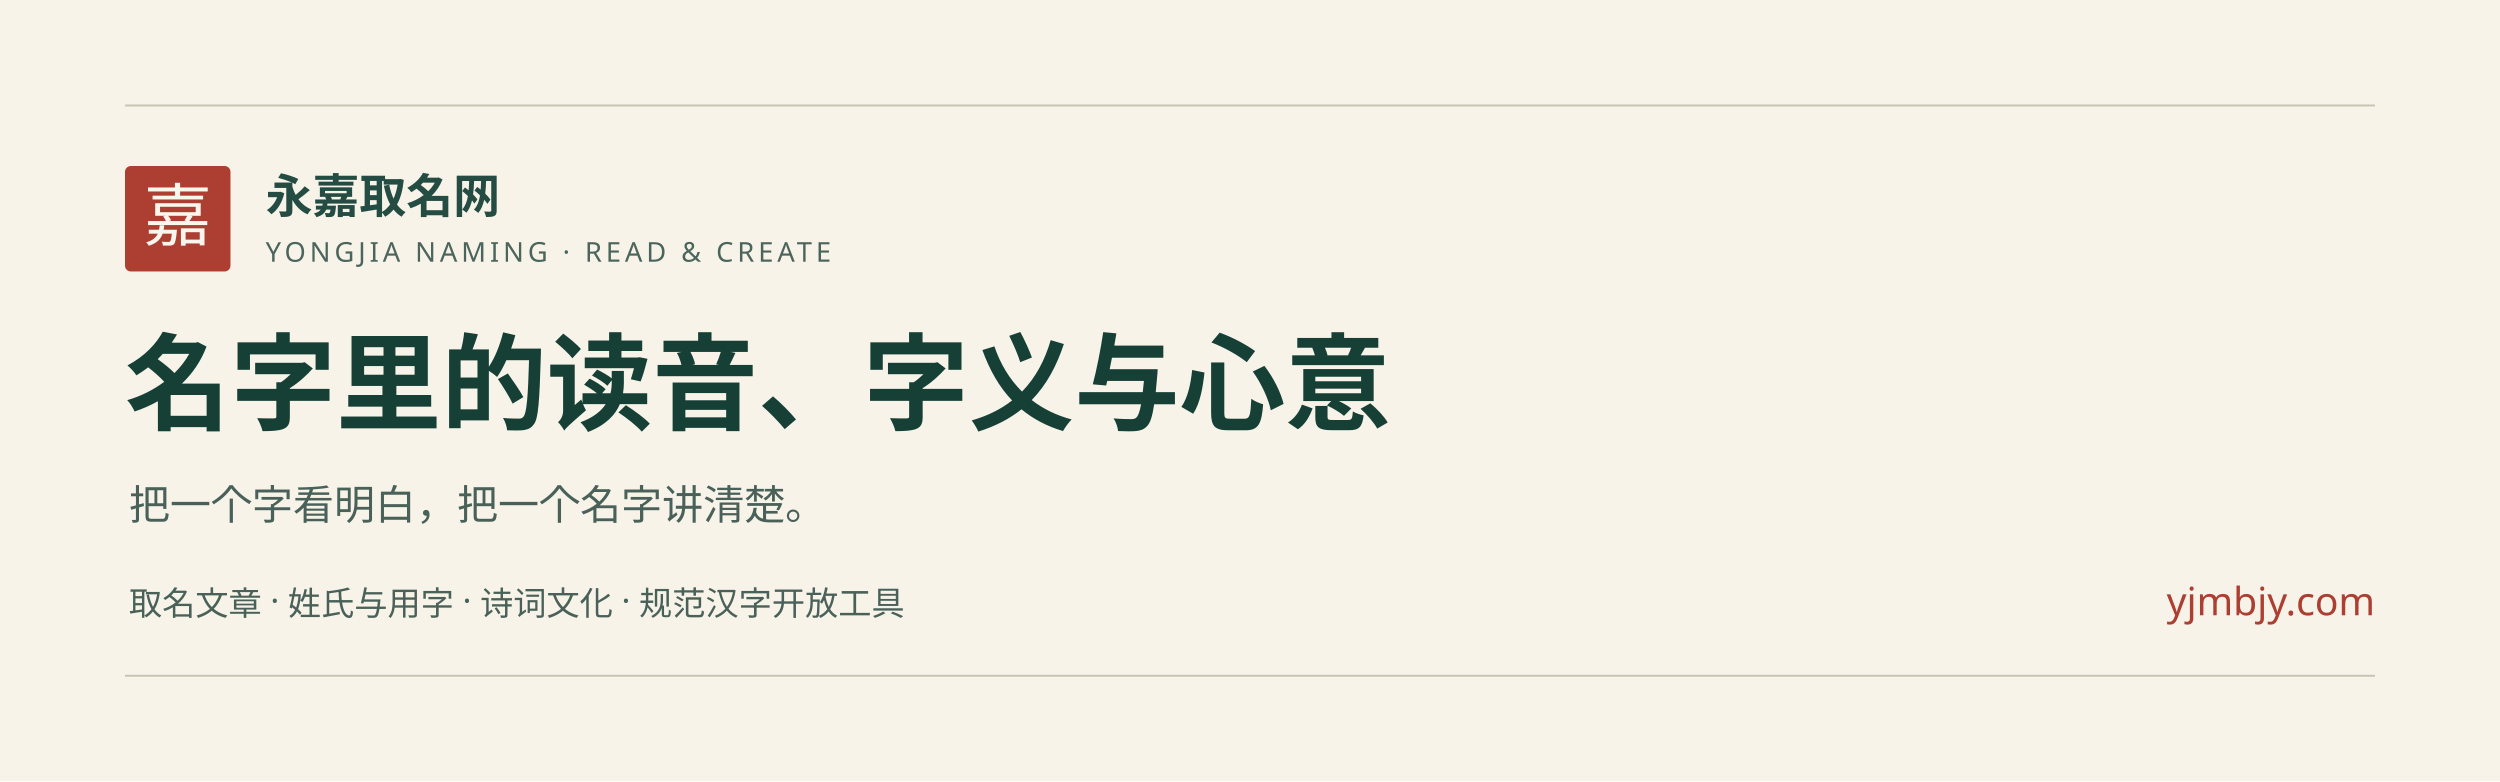
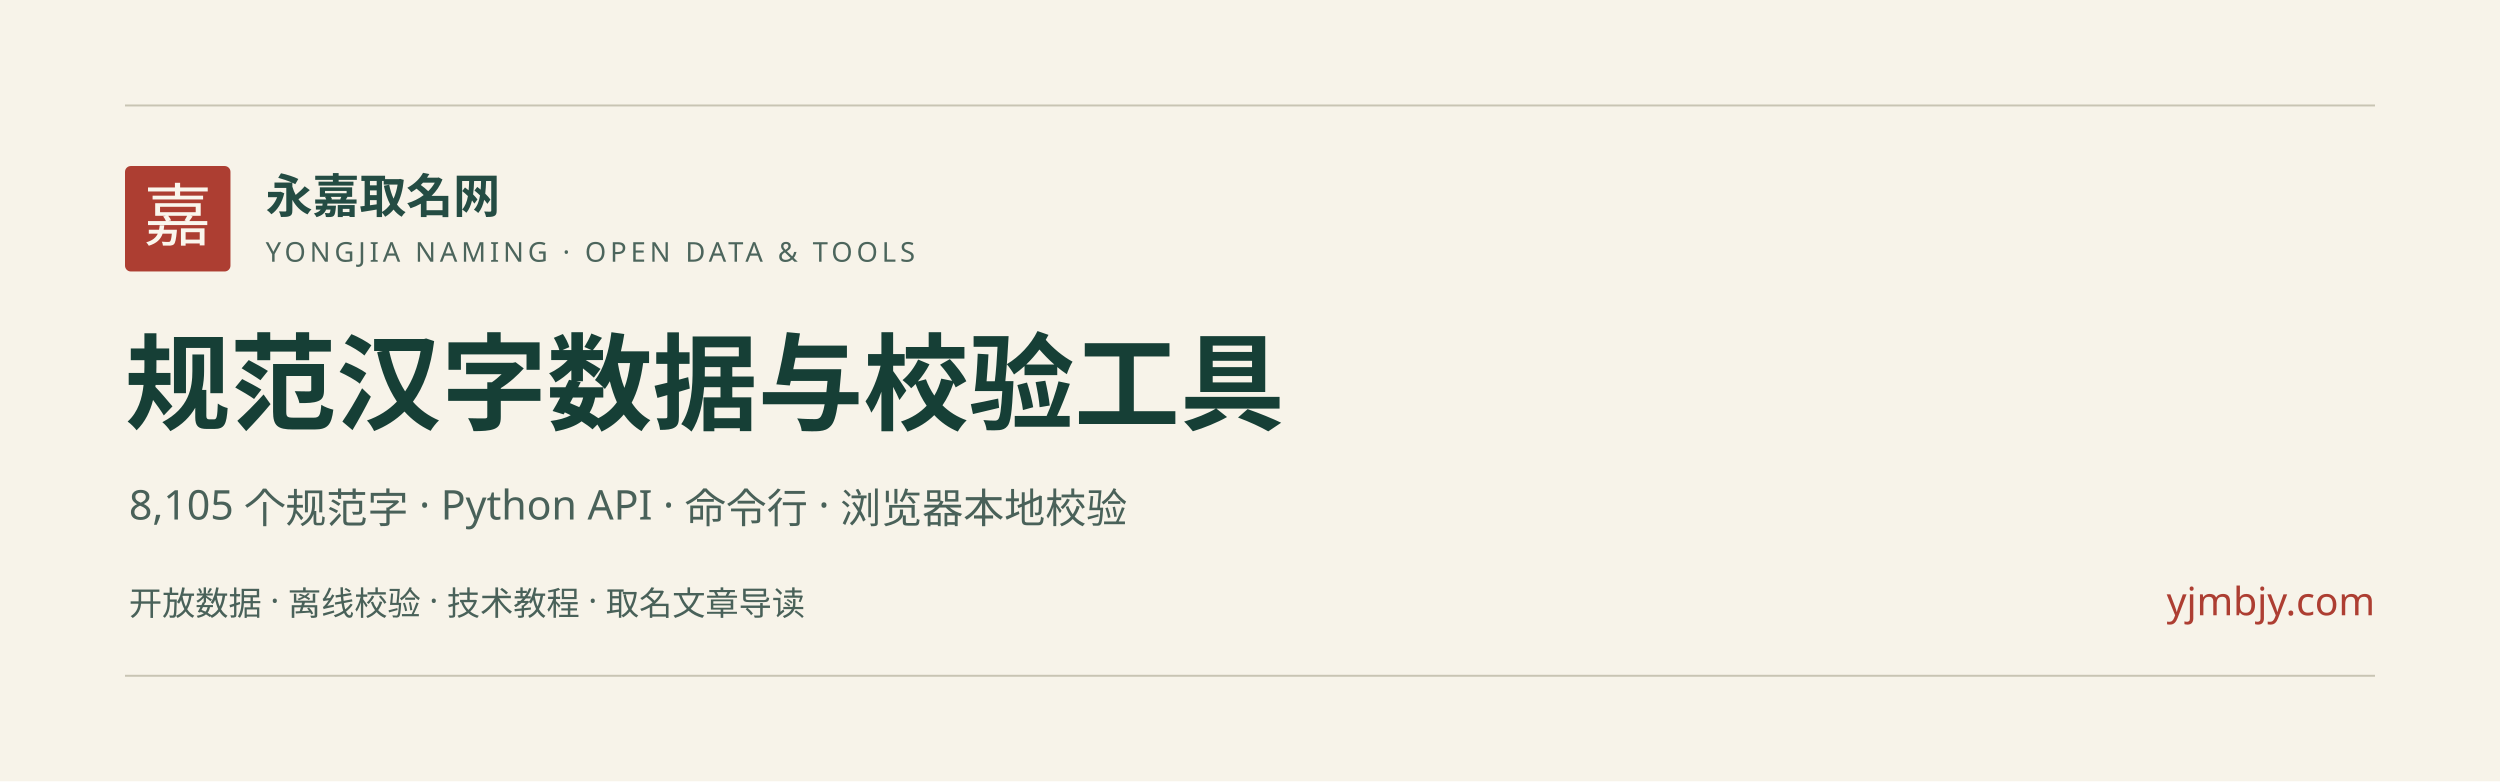
<svg xmlns="http://www.w3.org/2000/svg" width="1280" height="400" viewBox="0 0 1280 400" role="img" aria-labelledby="title desc">
  <rect width="1280" height="400" fill="#f7f3e9" />
  <path d="M64 54H1216M64 346H1216" stroke="#c8c4b3" />
  <rect x="64" y="85" width="54" height="54" rx="3" fill="#ad3e32" />
  <text x="91" y="123" text-anchor="middle" font-size="35" fill="#faf6ed" font-family="serif">嘉</text>
  <text x="136" y="109" fill="#244c43" font-family="serif" font-size="24" font-weight="bold">永嘉取名网</text>
-   <text x="136" y="134" fill="#4c655c" font-family="sans-serif" font-size="14" letter-spacing="2">YONGJIA NAMING · READ &amp; CREATE</text>
-   <text x="64" y="216" fill="#163f36" font-family="serif" font-size="54" font-weight="bold">名字里的读音、字义与心意</text>
-   <text x="66" y="266" fill="#496159" font-family="sans-serif" font-size="21">把一个字看明白，把一个名字讲清楚。</text>
-   <text x="66" y="315" fill="#496159" font-family="sans-serif" font-size="17">取名文章 · 姓氏与用字 · 诗词文化 · 规范汉字开放工具</text>
+   <text x="136" y="134" fill="#4c655c" font-family="sans-serif" font-size="14" letter-spacing="2">YONGJIA NAMING · OPEN DATA &amp; TOOLS</text>
+   <text x="64" y="216" fill="#163f36" font-family="serif" font-size="54" font-weight="bold">规范汉字数据与校验工具</text>
+   <text x="66" y="266" fill="#496159" font-family="sans-serif" font-size="21">8,105 个规范字 · Python API · 命令行 · 浏览器本地校验</text>
+   <text x="66" y="315" fill="#496159" font-family="sans-serif" font-size="17">开放数据 · 离线校验 · 技术教程 · 取名文章导读</text>
  <text x="1216" y="315" text-anchor="end" fill="#ad3e32" font-family="sans-serif" font-size="20">yjmbjy.com</text>
</svg>
